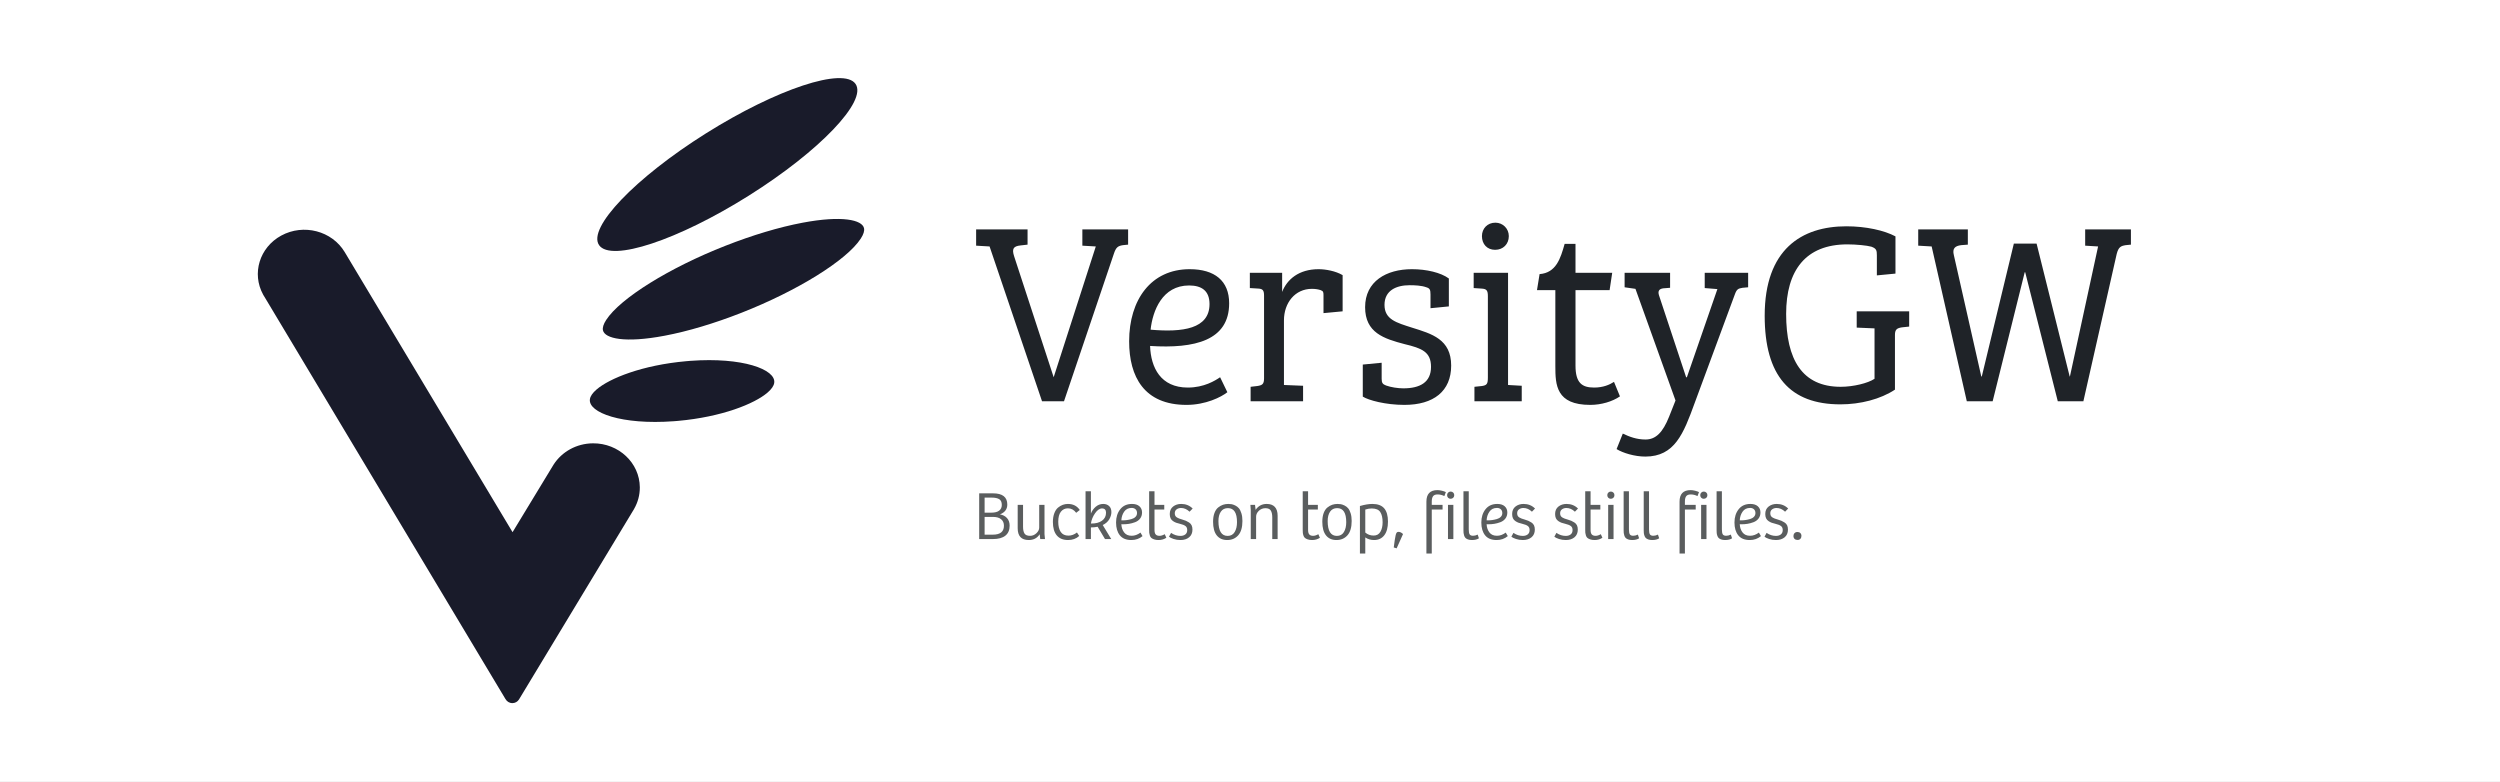
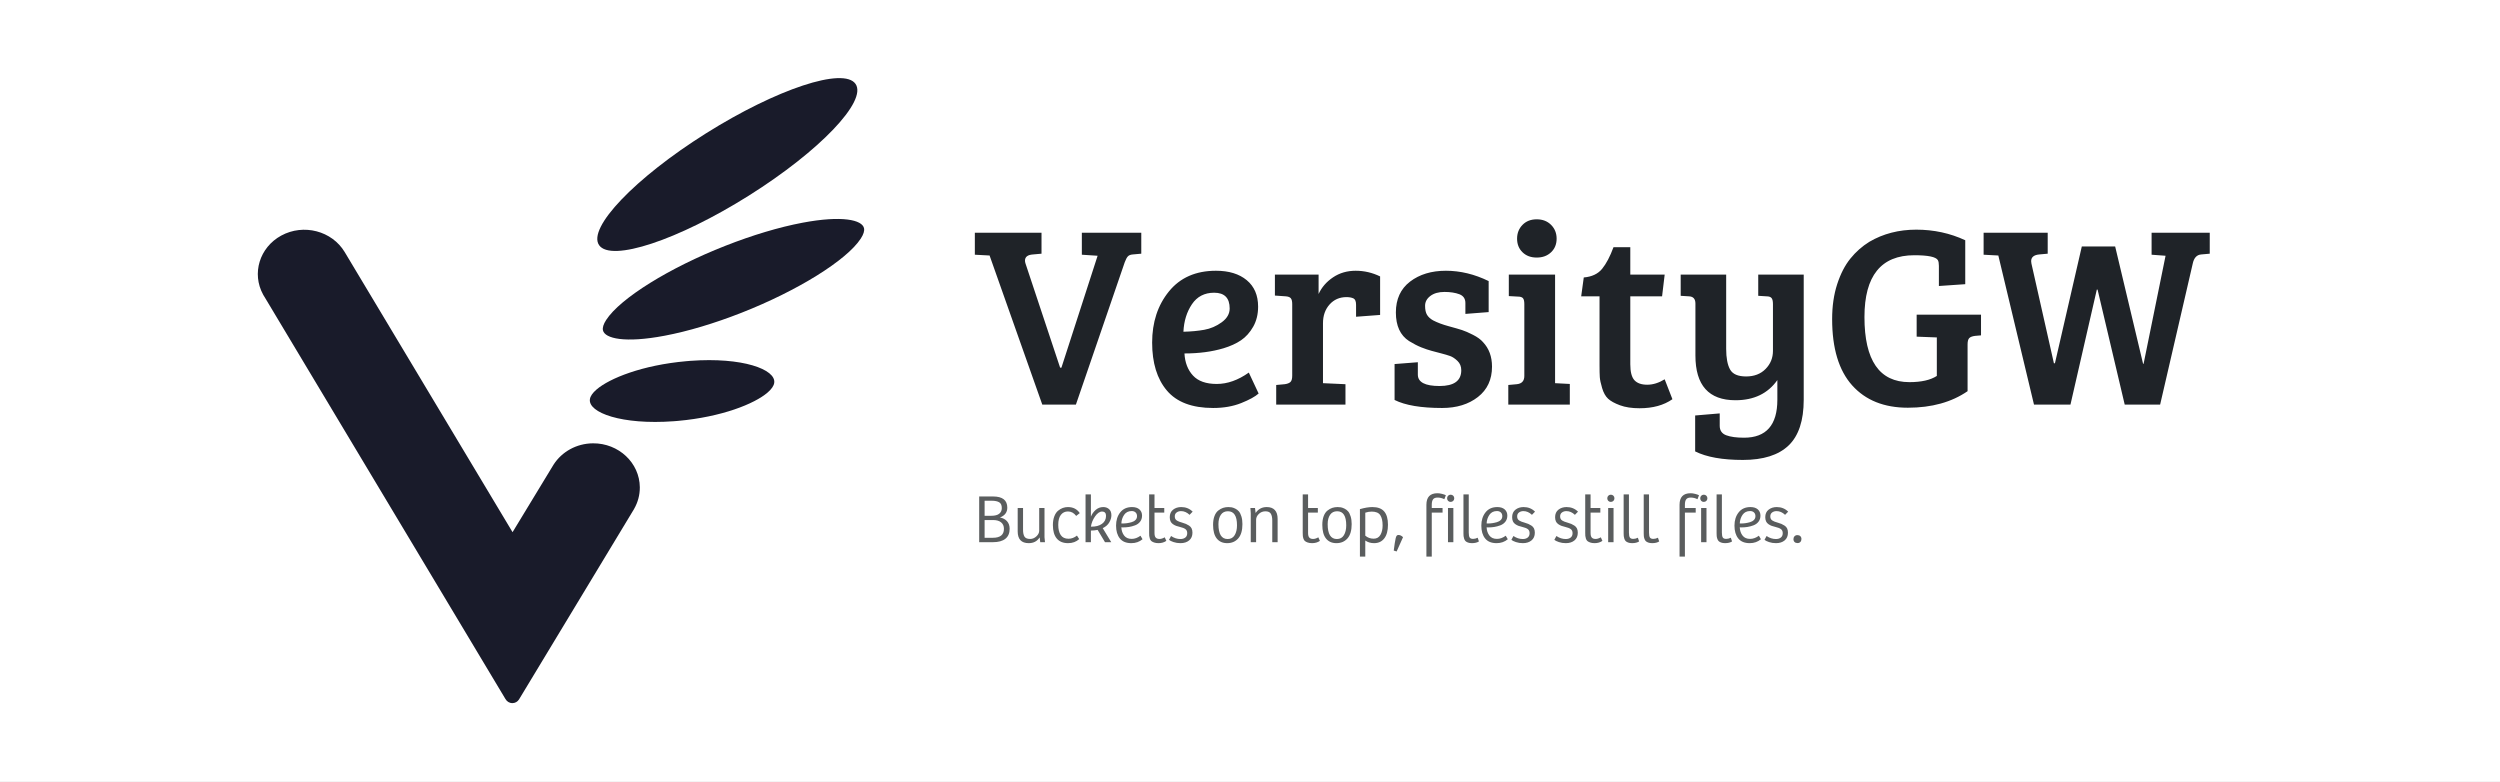
<svg xmlns="http://www.w3.org/2000/svg" viewBox="0 0 1600 500" width="1600" height="500" role="img" aria-label="versitygw">
  <rect width="1600" height="500" fill="#ffffff" />
  <g transform="translate(54.64,-54.60) scale(1.1886)">
    <g transform="translate(92.85,88.00) scale(6.46154)">
      <path d="M33.903 21.466C30.572 22.099 28.92 21.698 28.762 21.021C28.71 20.797 28.8 20.503 29.032 20.148C30.204 18.345 34.29 15.805 38.968 13.97C41.223 13.083 43.44 12.42 45.38 12.052C48.708 11.421 50.357 11.821 50.514 12.498C50.567 12.723 50.477 13.016 50.246 13.371C49.076 15.172 44.99 17.713 40.311 19.551C38.058 20.436 35.842 21.099 33.904 21.466L33.903 21.466Z" fill="#191B2A" />
      <path d="M34.66 28.592C30.337 28.912 27.508 27.88 27.674 26.754C27.709 26.505 27.895 26.234 28.225 25.95C29.315 25.01 32.048 23.915 35.701 23.589C35.821 23.578 35.94 23.568 36.057 23.559C40.373 23.24 43.197 24.271 43.033 25.397C42.997 25.646 42.81 25.917 42.479 26.202C41.389 27.143 38.655 28.238 35.008 28.564C34.891 28.574 34.776 28.583 34.661 28.592L34.66 28.592Z" fill="#191B2A" />
      <path d="M31.833 34.096C31.817 32.058 30.069 30.418 27.929 30.433C26.543 30.443 25.332 31.146 24.656 32.193L24.655 32.193L24.645 32.211C24.62 32.249 24.597 32.287 24.574 32.326L21.228 37.837L7.241 14.497C6.18 12.727 3.813 12.111 1.954 13.121C0.138 14.109 -0.52 16.284 0.441 18.035L0.44 18.035L0.46 18.068C0.476 18.097 0.492 18.127 0.509 18.156C0.527 18.186 0.546 18.213 0.564 18.241L20.645 51.756L20.646 51.752C20.753 51.947 20.965 52.082 21.212 52.082C21.444 52.082 21.645 51.963 21.757 51.786L21.758 51.788L31.365 35.888L31.362 35.887C31.667 35.355 31.838 34.744 31.833 34.096Z" fill="#191B2A" />
      <path d="M49.81 0.484C48.822 -0.947 43.235 0.902 37.334 4.611C31.432 8.322 27.45 12.489 28.439 13.919C29.428 15.351 35.014 13.503 40.916 9.792C46.817 6.082 50.8 1.915 49.81 0.484Z" fill="#191B2A" />
    </g>
  </g>
-   <g transform="translate(623.07,256.81)">
-     <path d="M57.89 0L89.82-94.45C91.14-98.42 92.30-99.41 95.61-99.91L98.92-100.24L98.92-110L69.64-110L69.64-99.58L78.24-99.08L51.28-15.38L25.97-92.80C24.48-97.43 25.31-99.25 30.11-99.74L34.57-100.24L34.57-110L1.65-110L1.65-99.58L10.26-99.08L43.83 0M163.59-62.69C163.59-77.08 154.33-84.53 138.29-84.53C113.64-84.53 99.58-65.01 99.58-38.38C99.58-15.71 109.17 2.32 136.30 2.32C148.54 2.32 158.47-2.65 162.44-5.79L157.80-15.38C154.66-13.23 147.55-8.77 137.13-8.77C119.76-8.77 113.47-21.50 112.98-35.40C141.59-33.58 163.59-38.87 163.59-62.69M151.02-62.20C151.02-46.32 133.82-44 113.31-45.82C114.63-57.89 120.75-74.11 137.95-74.11C145.89-74.11 151.02-70.80 151.02-62.20M216.53-71.95C218.84-71.95 220.66-71.62 222.15-71.13C223.97-70.47 223.97-69.64 223.97-67.49L223.97-56.41L236.21-57.56L236.21-80.72C231.74-83.37 225.29-84.53 220.83-84.53C208.26-84.53 200.65-78.08 197.50-69.97L197.50-82.21L176.83-82.21L176.83-72.45L182.29-72.12C185.10-71.95 185.92-70.96 185.92-67.65L185.92-14.72C185.92-10.92 184.77-10.26 181.62-9.76L177.32-9.26L177.32 0L210.90 0L210.90-9.92L198.66-10.42L198.66-51.77C198.66-63.02 205.77-71.95 216.53-71.95M279.05-74.27C282.36-74.27 286.66-74.11 289.80-72.95C291.95-72.29 292.45-71.46 292.45-68.32L292.45-59.55L304.20-60.71L304.20-78.57C299.07-82.38 289.80-84.53 280.54-84.53C264.17-84.53 250.60-76.75 250.60-60.21C250.60-43.83 262.68-40.03 275.91-36.56C286.99-33.91 292.78-31.59 292.78-22C292.78-12.08 285.67-8.27 275.08-8.27C271.77-8.27 267.14-8.93 264-10.09C261.85-10.92 261.19-11.74 261.19-14.39L261.19-24.65L249.11-23.49L249.11-2.98C252.75-0.66 263.67 2.32 275.74 2.32C294.44 2.32 305.68-6.45 305.68-22.83C305.68-39.70 293.28-43.17 280.54-47.14C270.78-50.29 263.01-52.27 263.01-61.70C263.01-70.96 270.62-74.27 279.05-74.27M342.08-82.21L320.08-82.21L320.08-72.45L325.04-72.12C328.18-71.95 329.17-71.13 329.17-67.32L329.17-15.22C329.17-11.08 328.51-10.26 325.37-9.76L320.57-9.26L320.57 0L350.84 0L350.84-9.92L342.08-10.42M325.37-105.70C325.37-100.57 328.68-96.93 333.80-96.93C338.93-96.93 342.57-100.57 342.57-105.70C342.57-110.50 338.77-114.30 333.97-114.30C328.84-114.30 325.37-110.50 325.37-105.70M385.25-71.13L407.08-71.13L408.74-82.21L385.25-82.21L385.25-100.74L378.30-100.74C375.65-91.31 372.84-82.21 362.26-81.38L360.60-71.13L372.35-71.13L372.35-22.50C372.35-10.42 372.84 2.32 394.68 2.32C401.79 2.32 408.90 0.17 413.70-3.14L409.89-12.41C407.08-10.59 402.95-8.77 397.16-8.77C389.38-8.77 385.25-11.74 385.25-22.83M438.68-67.82C437.85-70.47 438.68-71.95 441.49-72.29L445.79-72.62L445.79-82.21L416.68-82.21L416.68-72.95L423.62-71.95L449.26-0.50L445.13 9.92C441.16 19.85 436.69 24.48 430.08 24.48C424.29 24.48 419.65 22.66 415.52 20.68L411.55 30.60C415.52 33.08 423.13 35.40 429.91 35.40C448.77 35.40 454.39 20.68 461.50 1.16L487.14-68.15C488.47-71.95 489.46-72.12 492.11-72.62L495.74-72.95L495.74-82.21L467.95-82.21L467.95-72.45L476.06-71.79L456.54-15.38L456.05-15.38M559.26-100.41C564.72-100.41 571.83-99.74 574.65-98.92C577.79-97.76 578.12-96.60 578.12-93.46L578.12-80.56L590.03-81.71L590.03-105.53C582.92-109.34 571.17-111.98 558.60-111.98C529.98-111.98 506.33-97.26 506.33-54.75C506.33-16.21 522.54 1.98 554.80 1.98C567.53 1.98 580.44-1.32 589.70-7.44L589.70-42.51C589.70-45.98 591.02-46.81 594.17-47.31L598.80-47.80L598.80-57.56L565.22-57.56L565.22-47.14L576.63-46.65L576.63-14.39C572.50-11.58 563.07-9.26 554.96-9.26C530.32-9.26 520.06-26.63 520.06-55.91C520.06-83.86 532.63-100.41 559.26-100.41M693.91 0L710.29 0L731.62-94.29C732.78-98.75 734.27-99.41 737.41-99.91L740.72-100.24L740.72-110L711.44-110L711.44-99.58L719.71-99.08L701.68-15.88L701.52-15.88L680.35-100.90L665.79-100.90L645.28-15.88L644.95-15.88L627.41-93.46C626.26-97.92 628.24-99.41 632.05-99.91L636.35-100.24L636.35-110L604.59-110L604.59-99.58L613.19-99.08L635.68 0L652.23 0L672.74-82.54L673.07-82.54" fill="#1f2328" />
+   <g transform="translate(623.07,258.96)">
+     <path d="M33.25-90.32L55.41-23.65L56.24-23.65L79.40-95.28L69.31-95.94L69.31-110L107.35-110L107.35-96.60L101.89-96.11Q99.74-95.94 98.75-94.86Q97.76-93.79 96.77-91.14L65.50 0L44 0L10.26-95.44L0.83-95.94L0.83-110L43.50-110L43.50-96.60L38.05-96.11Q32.92-95.77 32.92-92.14Q32.92-91.31 33.25-90.32M155.16-85.68Q167.56-85.68 174.84-79.65Q182.12-73.61 182.12-62.69Q182.12-55.41 178.98-49.87Q175.83-44.33 171.20-41.19Q166.57-38.05 159.95-36.06Q148.87-32.75 134.98-32.75Q135.47-23.98 140.44-18.61Q145.40-13.23 155.65-13.23Q165.91-13.23 176.17-20.51L182.45-7.11Q179.14-4.14 171.29-0.99Q163.43 2.15 153.34 2.15Q133.16 2.15 123.73-9.02Q114.30-20.18 114.30-39.70Q114.30-59.22 125.05-72.45Q135.80-85.68 155.16-85.68M147.63-47.89Q153.67-48.96 158.80-52.68Q163.92-56.41 163.92-61.53Q163.92-71.62 154-71.62Q144.74-71.62 139.77-64.26Q134.81-56.90 134.32-46.65Q141.59-46.81 147.63-47.89M203.95-18.53L203.95-64.35Q203.95-66.99 203.05-68.07Q202.14-69.14 199.82-69.31L192.87-69.80L192.87-83.20L220.83-83.20L220.83-70.80Q223.80-77.25 230.09-81.47Q236.38-85.68 244.56-85.68Q252.75-85.68 260.20-82.05L260.20-57.40L244.81-56.24L244.81-63.85Q244.81-67.16 243.16-67.98Q241.34-68.81 238.69-68.81Q232.08-68.81 227.86-64.10Q223.64-59.38 223.64-52.11L223.64-13.73L238.03-13.07L238.03 0L193.70 0L193.70-12.57L199.16-13.07Q201.64-13.40 202.80-14.47Q203.95-15.55 203.95-18.53M310.98-70.63Q307.01-72.12 301.38-72.12Q295.76-72.12 292.37-69.56Q288.98-66.99 288.98-63.27Q288.98-59.55 290.22-57.48Q291.46-55.41 294.11-53.92Q298.24-51.77 304.03-50.20Q309.82-48.63 312.63-47.72Q315.44-46.81 319.66-44.66Q323.88-42.51 326.03-40.03Q331.82-33.91 331.82-24.32Q331.82-11.91 322.80-4.88Q313.79 2.15 299.89 2.15Q279.71 2.15 269.46-2.98L269.46-25.97L284.35-27.13L284.35-19.19Q284.35-11.91 298.24-11.91Q312.14-11.91 312.14-22Q312.14-25.64 309.74-27.95Q307.34-30.27 305.02-31.10Q302.71-31.92 299.48-32.75Q296.26-33.58 293.20-34.41Q290.14-35.23 286.58-36.64Q283.02-38.05 278.72-40.69Q270.29-46.15 270.29-58.97Q270.29-71.79 279.38-78.74Q288.48-85.68 302.29-85.68Q316.11-85.68 329.67-79.07L329.67-59.22L314.78-58.06L314.78-65.01Q314.78-69.14 310.98-70.63M342.57-83.20L372.18-83.20L372.18-13.73L381.61-13.23L381.61 0L342.24 0L342.24-12.57L347.70-13.07Q352.50-13.56 352.50-18.36L352.50-64.35Q352.50-67.16 351.59-68.15Q350.68-69.14 348.36-69.14L342.57-69.47L342.57-83.20M351.34-97.51Q347.86-100.90 347.86-106.20Q347.86-111.49 351.34-115.05Q354.81-118.60 360.44-118.60Q366.06-118.60 369.62-115.05Q373.17-111.49 373.17-106.20Q373.17-100.90 369.62-97.51Q366.06-94.12 360.44-94.12Q354.81-94.12 351.34-97.51M409.56-100.74L420.32-100.74L420.32-83.20L442.32-83.20L440.66-69.31L420.32-69.31L420.32-25.80Q420.32-18.53 422.96-15.63Q425.61-12.74 431.15-12.74Q436.69-12.74 442.32-16.21L447.28-3.47Q439.01 2.32 426.27 2.32Q418.83 2.32 413.70 0.41Q408.57-1.49 406.09-3.80Q403.61-6.12 402.29-10.59Q400.96-15.05 400.80-17.62Q400.63-20.18 400.63-25.14L400.63-69.31L388.89-69.31L390.54-81.38Q398.32-82.05 402.29-86.92Q406.26-91.80 409.56-100.74M514.44-3.14L514.44-15.71Q505.34-2.81 487.64-2.81Q462-2.81 462-31.43L462-64.68Q462-69.14 457.86-69.31L452.57-69.64L452.57-83.20L481.68-83.20L481.68-35.73Q481.68-26.96 484.17-22.50Q486.65-18.03 494.42-18.03Q502.20-18.03 506.91-22.83Q511.62-27.62 511.62-34.41L511.62-64.35Q511.62-67.16 510.71-68.23Q509.80-69.31 507.49-69.31L502.20-69.64L502.20-83.20L531.31-83.20L531.31-3.14Q531.31 16.87 521.63 26.14Q511.95 35.40 492.35 35.40Q472.75 35.40 461.83 29.94L461.83 6.95L477.55 5.62L477.55 13.56Q477.55 18.03 481.68 19.60Q485.82 21.17 493.10 21.17Q514.44 21.17 514.44-3.14M636.18-38.54L636.18-8.60Q620.80 1.98 597.97 1.98Q575.14 1.98 562.32-12.32Q549.50-26.63 549.50-54.75Q549.50-67.16 552.73-77.08Q555.95-87.01 561.17-93.46Q566.38-99.91 573.32-104.21Q586.56-111.98 603.35-111.98Q620.14-111.98 634.69-105.20L634.69-77.08L617.82-75.92L617.82-88.83Q617.82-91.31 617.16-92.47Q615.34-95.61 602.11-95.61Q570.18-95.61 570.18-56.08Q570.18-14.39 598.96-14.39Q610.38-14.39 616.50-18.36L616.50-43.01L616.33-43.01L603.59-43.50L603.59-57.56L644.78-57.56L644.78-44.33L640.98-44Q638.33-43.67 637.26-42.59Q636.18-41.52 636.18-38.54M791.17-110L791.17-96.60L785.71-96.11Q781.41-95.77 780.26-90.15L759.41 0L736.75 0L719.38-73.61L718.89-73.61L702.02 0L678.69 0L655.86-95.44L646.44-95.94L646.44-110L687.46-110L687.46-96.60L682-96.11Q676.87-95.61 676.87-91.80Q676.87-91.14 677.04-90.32L691.43-26.47L692.09-26.47L709.29-101.23L730.63-101.23L748.50-26.14L748.83-26.14L762.89-95.28L753.95-95.94L753.95-110" fill="#1f2328" />
  </g>
-   <g transform="translate(623.07,345)">
+   <g transform="translate(623.07,347)">
    <path d="M3.61 0L3.61-29.26L12.45-29.26Q21.60-29.26 21.60-22.09Q21.60-17.64 16.90-15.80Q19.71-15.31 21.41-13.44Q23.10-11.57 23.10-8.58Q23.10-4.36 20.37-2.18Q17.64 0 12.41 0L3.61 0M12.58-14.17L7.08-14.17L7.08-2.82L12.36-2.82Q19.45-2.82 19.45-8.54Q19.45-11.22 17.64-12.69Q15.84-14.17 12.58-14.17M11.66-26.53L7.08-26.53L7.08-16.90L11.35-16.90Q14.78-16.90 16.43-18.22Q18.08-19.54 18.08-21.82Q18.08-24.55 16.41-25.54Q14.74-26.53 11.66-26.53M42.02-7.35L42.02-21.87L45.41-21.87L45.41-3.21L45.72 0L42.68 0L42.33-2.99L42.24-2.99Q39.91 0.62 35.33 0.62Q28.25 0.62 28.25-6.91L28.25-21.87L31.68-21.87L31.68-7.88Q31.68-5.06 32.60-3.56Q33.53-2.07 36.21-2.07Q38.46-2.07 40.24-3.74Q42.02-5.41 42.02-7.35M60.76-2.20Q63.62-2.20 66.18-4.22L67.63-1.98Q64.77 0.62 60.50 0.62Q55.75 0.62 53.26-2.35Q50.78-5.32 50.78-10.96Q50.78-14.12 51.68-16.50Q52.58-18.88 54.05-20.11Q55.53-21.34 57.11-21.91Q58.70-22.48 60.37-22.48Q65.38-22.48 67.98-18.61L65.69-16.81Q63.54-19.67 60.41-19.67Q57.60-19.67 55.90-17.51Q54.21-15.36 54.21-11.09Q54.21-6.95 55.79-4.58Q57.38-2.20 60.76-2.20M88.22-17.25Q88.22-15.05 86.90-12.72Q85.58-10.38 82.68-8.98L88.13 0L84.13 0L79.42-7.88Q77.31-7.44 75.11-7.44L75.11 0L71.68 0L71.68-30.58L75.11-30.58L75.11-16.32Q76.08-18.83 78.17-20.66Q80.26-22.48 83.03-22.48Q85.27-22.48 86.75-21.14Q88.22-19.80 88.22-17.25M84.79-16.90Q84.79-18.22 84.13-18.92Q83.47-19.62 82.32-19.62Q79.95-19.62 77.79-16.54Q75.64-13.46 75.11-9.94Q79.60-9.86 82.19-11.73Q84.79-13.60 84.79-16.90M101.42-22.48Q104.46-22.48 106.15-20.99Q107.84-19.49 107.84-17.03Q107.84-14.74 106.61-13.13Q105.38-11.53 103.36-10.78Q101.33-10.03 99.51-9.75Q97.68-9.46 95.74-9.46Q95.52-9.46 95.15-9.48Q94.78-9.50 94.60-9.50Q94.73-6.42 96.36-4.27Q97.99-2.11 101.20-2.11Q104.10-2.11 106.83-4.14L108.15-1.89Q105.16 0.62 100.98 0.62Q96.05 0.62 93.63-2.40Q91.21-5.41 91.21-10.60Q91.21-15.71 93.90-19.10Q96.58-22.48 101.42-22.48M104.63-16.63Q104.63-18.17 103.69-19.05Q102.74-19.93 101.24-19.93Q98.03-19.93 96.38-17.51Q94.73-15.09 94.60-12.01Q94.73-12.01 95.02-11.99Q95.30-11.97 95.48-11.97Q96.84-11.97 98.21-12.17Q99.57-12.36 101.13-12.80Q102.70-13.24 103.66-14.23Q104.63-15.22 104.63-16.63M112.38-5.98L112.38-30.58L115.81-30.58L115.81-21.87L122.06-21.87L122.06-18.92L115.81-18.92L115.81-5.90Q115.81-3.78 116.60-2.93Q117.39-2.07 119.02-2.07Q120.56-2.07 122.36-3.12L123.38-0.84Q121.26 0.62 118.40 0.62Q116.73 0.62 115.54 0.20Q114.36-0.22 113.74-0.77Q113.12-1.32 112.82-2.31Q112.51-3.30 112.44-4.03Q112.38-4.75 112.38-5.98M125.09-1.50L126.41-3.96Q129.23-2.02 132.40-2.02Q134.33-2.02 135.54-2.97Q136.75-3.92 136.75-5.76Q136.75-7.52 135.61-8.36Q134.46-9.20 132.22-9.72Q130.68-10.08 129.67-10.45Q128.66-10.82 127.62-11.53Q126.59-12.23 126.08-13.33Q125.58-14.43 125.58-16.02Q125.58-19.14 127.71-20.81Q129.84-22.48 132.92-22.48Q137.28-22.48 140.23-19.54L138.25-17.51Q135.74-19.89 132.79-19.89Q131.16-19.89 129.98-19.03Q128.79-18.17 128.79-16.50Q128.79-15.58 129.12-14.92Q129.45-14.26 130.24-13.79Q131.03-13.33 131.60-13.13Q132.18-12.94 133.45-12.54Q135.08-12.06 135.92-11.70Q136.75-11.35 137.90-10.63Q139.04-9.90 139.57-8.78Q140.10-7.66 140.10-6.07Q140.10-2.90 137.98-1.14Q135.87 0.62 132.44 0.62Q130.02 0.62 128-0.07Q125.97-0.75 125.09-1.50M162.62-2.02Q165.62-2.02 167.11-4.49Q168.61-6.95 168.61-10.82Q168.61-19.80 162.80-19.80Q159.81-19.80 158.27-17.53Q156.73-15.27 156.73-11.53Q156.73-2.02 162.62-2.02M153.30-11.09Q153.30-14.34 154.18-16.68Q155.06-19.01 156.57-20.22Q158.09-21.43 159.68-21.96Q161.26-22.48 163.06-22.48Q164.16-22.48 165.18-22.31Q166.19-22.13 167.53-21.47Q168.87-20.81 169.82-19.71Q170.76-18.61 171.42-16.50Q172.08-14.39 172.08-11.57Q172.08-5.46 169.40-2.42Q166.72 0.62 162.32 0.62Q158.05 0.62 155.67-2.33Q153.30-5.28 153.30-11.09M180.84-14.34L180.84 0L177.41 0L177.41-18.57L177.19-21.87L180.14-21.87L180.53-18.70Q183.08-22.48 187.62-22.48Q191.05-22.48 192.83-20.57Q194.61-18.66 194.61-14.92L194.61 0L191.18 0L191.18-13.86Q191.18-16.68 190.26-18.22Q189.33-19.76 186.78-19.76Q184.32-19.76 182.58-18.08Q180.84-16.41 180.84-14.34M210.67-5.98L210.67-30.58L214.10-30.58L214.10-21.87L220.35-21.87L220.35-18.92L214.10-18.92L214.10-5.90Q214.10-3.78 214.90-2.93Q215.69-2.07 217.32-2.07Q218.86-2.07 220.66-3.12L221.67-0.84Q219.56 0.62 216.70 0.62Q215.03 0.62 213.84 0.20Q212.65-0.22 212.04-0.77Q211.42-1.32 211.11-2.31Q210.80-3.30 210.74-4.03Q210.67-4.75 210.67-5.98M232.54-2.02Q235.53-2.02 237.03-4.49Q238.52-6.95 238.52-10.82Q238.52-19.80 232.72-19.80Q229.72-19.80 228.18-17.53Q226.64-15.27 226.64-11.53Q226.64-2.02 232.54-2.02M223.21-11.09Q223.21-14.34 224.09-16.68Q224.97-19.01 226.49-20.22Q228.01-21.43 229.59-21.96Q231.18-22.48 232.98-22.48Q234.08-22.48 235.09-22.31Q236.10-22.13 237.45-21.47Q238.79-20.81 239.73-19.71Q240.68-18.61 241.34-16.50Q242-14.39 242-11.57Q242-5.46 239.32-2.42Q236.63 0.62 232.23 0.62Q227.96 0.62 225.59-2.33Q223.21-5.28 223.21-11.09M250.71-1.06L250.71 9.24L247.28 9.24L247.28-21.16Q251.90-22.48 255.24-22.48Q260.39-22.48 262.81-19.67Q265.23-16.85 265.23-11.18Q265.23-5.50 262.88-2.44Q260.52 0.62 256.34 0.62Q253.13 0.62 250.71-1.06M261.80-10.74Q261.80-15 260.30-17.29Q258.81-19.58 254.85-19.58Q252.74-19.58 250.71-18.88L250.71-4.18Q252.96-2.24 256.08-2.24Q258.98-2.24 260.39-4.66Q261.80-7.08 261.80-10.74M274.87-3.21L270.78 5.94L268.93 5.37Q269.59 0 270.12-2.33Q270.38-3.56 270.78-4.09Q271.17-4.62 271.92-4.62Q273.46-4.62 274.87-3.21M300.17-18.92L293.26-18.92L293.26 9.24L289.83 9.24L289.83-23.94Q289.83-31.33 296.91-31.33Q298.19-31.33 299.77-30.93Q301.36-30.54 302.28-30.05L301.31-27.50Q299.20-28.56 297-28.56Q294.93-28.56 294.10-27.43Q293.26-26.31 293.26-24.02L293.26-21.87L300.17-21.87L300.17-18.92M307.08-21.87L307.08 0L303.64 0L303.64-21.87L307.08-21.87M303.07-28.12Q303.07-29.08 303.73-29.74Q304.39-30.40 305.36-30.40Q306.33-30.40 306.99-29.74Q307.65-29.08 307.65-28.12Q307.65-27.10 306.99-26.44Q306.33-25.78 305.32-25.78Q304.35-25.78 303.71-26.44Q303.07-27.10 303.07-28.12M313.54-5.68L313.54-30.58L316.93-30.58L316.93-6.16Q316.93-3.92 317.50-3.01Q318.08-2.11 319.70-2.11Q321.16-2.11 322.65-2.86L323.44-0.48Q321.77 0.62 318.96 0.62Q317.46 0.62 316.40 0.22Q315.35-0.18 314.82-0.73Q314.29-1.28 313.98-2.22Q313.68-3.17 313.61-3.89Q313.54-4.62 313.54-5.68M335.19-22.48Q338.23-22.48 339.92-20.99Q341.62-19.49 341.62-17.03Q341.62-14.74 340.38-13.13Q339.15-11.53 337.13-10.78Q335.10-10.03 333.28-9.75Q331.45-9.46 329.52-9.46Q329.30-9.46 328.92-9.48Q328.55-9.50 328.37-9.50Q328.50-6.42 330.13-4.27Q331.76-2.11 334.97-2.11Q337.88-2.11 340.60-4.14L341.92-1.89Q338.93 0.62 334.75 0.62Q329.82 0.62 327.40-2.40Q324.98-5.41 324.98-10.60Q324.98-15.71 327.67-19.10Q330.35-22.48 335.19-22.48M338.40-16.63Q338.40-18.17 337.46-19.05Q336.51-19.93 335.02-19.93Q331.80-19.93 330.15-17.51Q328.50-15.09 328.37-12.01Q328.50-12.01 328.79-11.99Q329.08-11.97 329.25-11.97Q330.62-11.97 331.98-12.17Q333.34-12.36 334.91-12.80Q336.47-13.24 337.44-14.23Q338.40-15.22 338.40-16.63M344.21-1.50L345.53-3.96Q348.35-2.02 351.52-2.02Q353.45-2.02 354.66-2.97Q355.87-3.92 355.87-5.76Q355.87-7.52 354.73-8.36Q353.58-9.20 351.34-9.72Q349.80-10.08 348.79-10.45Q347.78-10.82 346.74-11.53Q345.71-12.23 345.20-13.33Q344.70-14.43 344.70-16.02Q344.70-19.14 346.83-20.81Q348.96-22.48 352.04-22.48Q356.40-22.48 359.35-19.54L357.37-17.51Q354.86-19.89 351.91-19.89Q350.28-19.89 349.10-19.03Q347.91-18.17 347.91-16.50Q347.91-15.58 348.24-14.92Q348.57-14.26 349.36-13.79Q350.15-13.33 350.72-13.13Q351.30-12.94 352.57-12.54Q354.20-12.06 355.04-11.70Q355.87-11.35 357.02-10.63Q358.16-9.90 358.69-8.78Q359.22-7.66 359.22-6.07Q359.22-2.90 357.10-1.14Q354.99 0.62 351.56 0.62Q349.14 0.62 347.12-0.07Q345.09-0.75 344.21-1.50M371.71-1.50L373.03-3.96Q375.85-2.02 379.02-2.02Q380.95-2.02 382.16-2.97Q383.37-3.92 383.37-5.76Q383.37-7.52 382.23-8.36Q381.08-9.20 378.84-9.72Q377.30-10.08 376.29-10.45Q375.28-10.82 374.24-11.53Q373.21-12.23 372.70-13.33Q372.20-14.43 372.20-16.02Q372.20-19.14 374.33-20.81Q376.46-22.48 379.54-22.48Q383.90-22.48 386.85-19.54L384.87-17.51Q382.36-19.89 379.41-19.89Q377.78-19.89 376.60-19.03Q375.41-18.17 375.41-16.50Q375.41-15.58 375.74-14.92Q376.07-14.26 376.86-13.79Q377.65-13.33 378.22-13.13Q378.80-12.94 380.07-12.54Q381.70-12.06 382.54-11.70Q383.37-11.35 384.52-10.63Q385.66-9.90 386.19-8.78Q386.72-7.66 386.72-6.07Q386.72-2.90 384.60-1.14Q382.49 0.62 379.06 0.62Q376.64 0.62 374.62-0.07Q372.59-0.75 371.71-1.50M391.47-5.98L391.47-30.58L394.90-30.58L394.90-21.87L401.15-21.87L401.15-18.92L394.90-18.92L394.90-5.90Q394.90-3.78 395.69-2.93Q396.48-2.07 398.11-2.07Q399.65-2.07 401.46-3.12L402.47-0.84Q400.36 0.62 397.50 0.62Q395.82 0.62 394.64 0.20Q393.45-0.22 392.83-0.77Q392.22-1.32 391.91-2.31Q391.60-3.30 391.53-4.03Q391.47-4.75 391.47-5.98M409.60-21.87L409.60 0L406.16 0L406.16-21.87L409.60-21.87M405.59-28.12Q405.59-29.08 406.25-29.74Q406.91-30.40 407.88-30.40Q408.85-30.40 409.51-29.74Q410.17-29.08 410.17-28.12Q410.17-27.10 409.51-26.44Q408.85-25.78 407.84-25.78Q406.87-25.78 406.23-26.44Q405.59-27.10 405.59-28.12M416.06-5.68L416.06-30.58L419.45-30.58L419.45-6.16Q419.45-3.92 420.02-3.01Q420.60-2.11 422.22-2.11Q423.68-2.11 425.17-2.86L425.96-0.48Q424.29 0.62 421.48 0.62Q419.98 0.62 418.92 0.22Q417.87-0.18 417.34-0.73Q416.81-1.28 416.50-2.22Q416.20-3.17 416.13-3.89Q416.06-4.62 416.06-5.68M428.91-5.68L428.91-30.58L432.30-30.58L432.30-6.16Q432.30-3.92 432.87-3.01Q433.44-2.11 435.07-2.11Q436.52-2.11 438.02-2.86L438.81-0.48Q437.14 0.62 434.32 0.62Q432.83 0.62 431.77 0.22Q430.72-0.18 430.19-0.73Q429.66-1.28 429.35-2.22Q429.04-3.17 428.98-3.89Q428.91-4.62 428.91-5.68M462.18-18.92L455.27-18.92L455.27 9.24L451.84 9.24L451.84-23.94Q451.84-31.33 458.92-31.33Q460.20-31.33 461.78-30.93Q463.36-30.54 464.29-30.05L463.32-27.50Q461.21-28.56 459.01-28.56Q456.94-28.56 456.10-27.43Q455.27-26.31 455.27-24.02L455.27-21.87L462.18-21.87L462.18-18.92M469.08-21.87L469.08 0L465.65 0L465.65-21.87L469.08-21.87M465.08-28.12Q465.08-29.08 465.74-29.74Q466.40-30.40 467.37-30.40Q468.34-30.40 469-29.74Q469.66-29.08 469.66-28.12Q469.66-27.10 469-26.44Q468.34-25.78 467.32-25.78Q466.36-25.78 465.72-26.44Q465.08-27.10 465.08-28.12M475.55-5.68L475.55-30.58L478.94-30.58L478.94-6.16Q478.94-3.92 479.51-3.01Q480.08-2.11 481.71-2.11Q483.16-2.11 484.66-2.86L485.45-0.48Q483.78 0.62 480.96 0.62Q479.47 0.62 478.41 0.22Q477.36-0.18 476.83-0.73Q476.30-1.28 475.99-2.22Q475.68-3.17 475.62-3.89Q475.55-4.62 475.55-5.68M497.20-22.48Q500.24-22.48 501.93-20.99Q503.62-19.49 503.62-17.03Q503.62-14.74 502.39-13.13Q501.16-11.53 499.14-10.78Q497.11-10.03 495.29-9.75Q493.46-9.46 491.52-9.46Q491.30-9.46 490.93-9.48Q490.56-9.50 490.38-9.50Q490.51-6.42 492.14-4.27Q493.77-2.11 496.98-2.11Q499.88-2.11 502.61-4.14L503.93-1.89Q500.94 0.62 496.76 0.62Q491.83 0.62 489.41-2.40Q486.99-5.41 486.99-10.60Q486.99-15.71 489.68-19.10Q492.36-22.48 497.20-22.48M500.41-16.63Q500.41-18.17 499.47-19.05Q498.52-19.93 497.02-19.93Q493.81-19.93 492.16-17.51Q490.51-15.09 490.38-12.01Q490.51-12.01 490.80-11.99Q491.08-11.97 491.26-11.97Q492.62-11.97 493.99-12.17Q495.35-12.36 496.91-12.80Q498.48-13.24 499.44-14.23Q500.41-15.22 500.41-16.63M506.22-1.50L507.54-3.96Q510.36-2.02 513.52-2.02Q515.46-2.02 516.67-2.97Q517.88-3.92 517.88-5.76Q517.88-7.52 516.74-8.36Q515.59-9.20 513.35-9.72Q511.81-10.08 510.80-10.45Q509.78-10.82 508.75-11.53Q507.72-12.23 507.21-13.33Q506.70-14.43 506.70-16.02Q506.70-19.14 508.84-20.81Q510.97-22.48 514.05-22.48Q518.41-22.48 521.36-19.54L519.38-17.51Q516.87-19.89 513.92-19.89Q512.29-19.89 511.10-19.03Q509.92-18.17 509.92-16.50Q509.92-15.58 510.25-14.92Q510.58-14.26 511.37-13.79Q512.16-13.33 512.73-13.13Q513.30-12.94 514.58-12.54Q516.21-12.06 517.04-11.70Q517.88-11.35 519.02-10.63Q520.17-9.90 520.70-8.78Q521.22-7.66 521.22-6.07Q521.22-2.90 519.11-1.14Q517 0.62 513.57 0.62Q511.15 0.62 509.12-0.07Q507.10-0.75 506.22-1.50M524.74-1.98Q524.74-3.08 525.45-3.81Q526.15-4.53 527.25-4.53Q528.44-4.53 529.14-3.85Q529.85-3.17 529.85-2.02Q529.85-0.88 529.17-0.15Q528.48 0.57 527.38 0.57Q526.15 0.57 525.45-0.11Q524.74-0.79 524.74-1.98" fill="#5a5d5e" />
  </g>
</svg>
